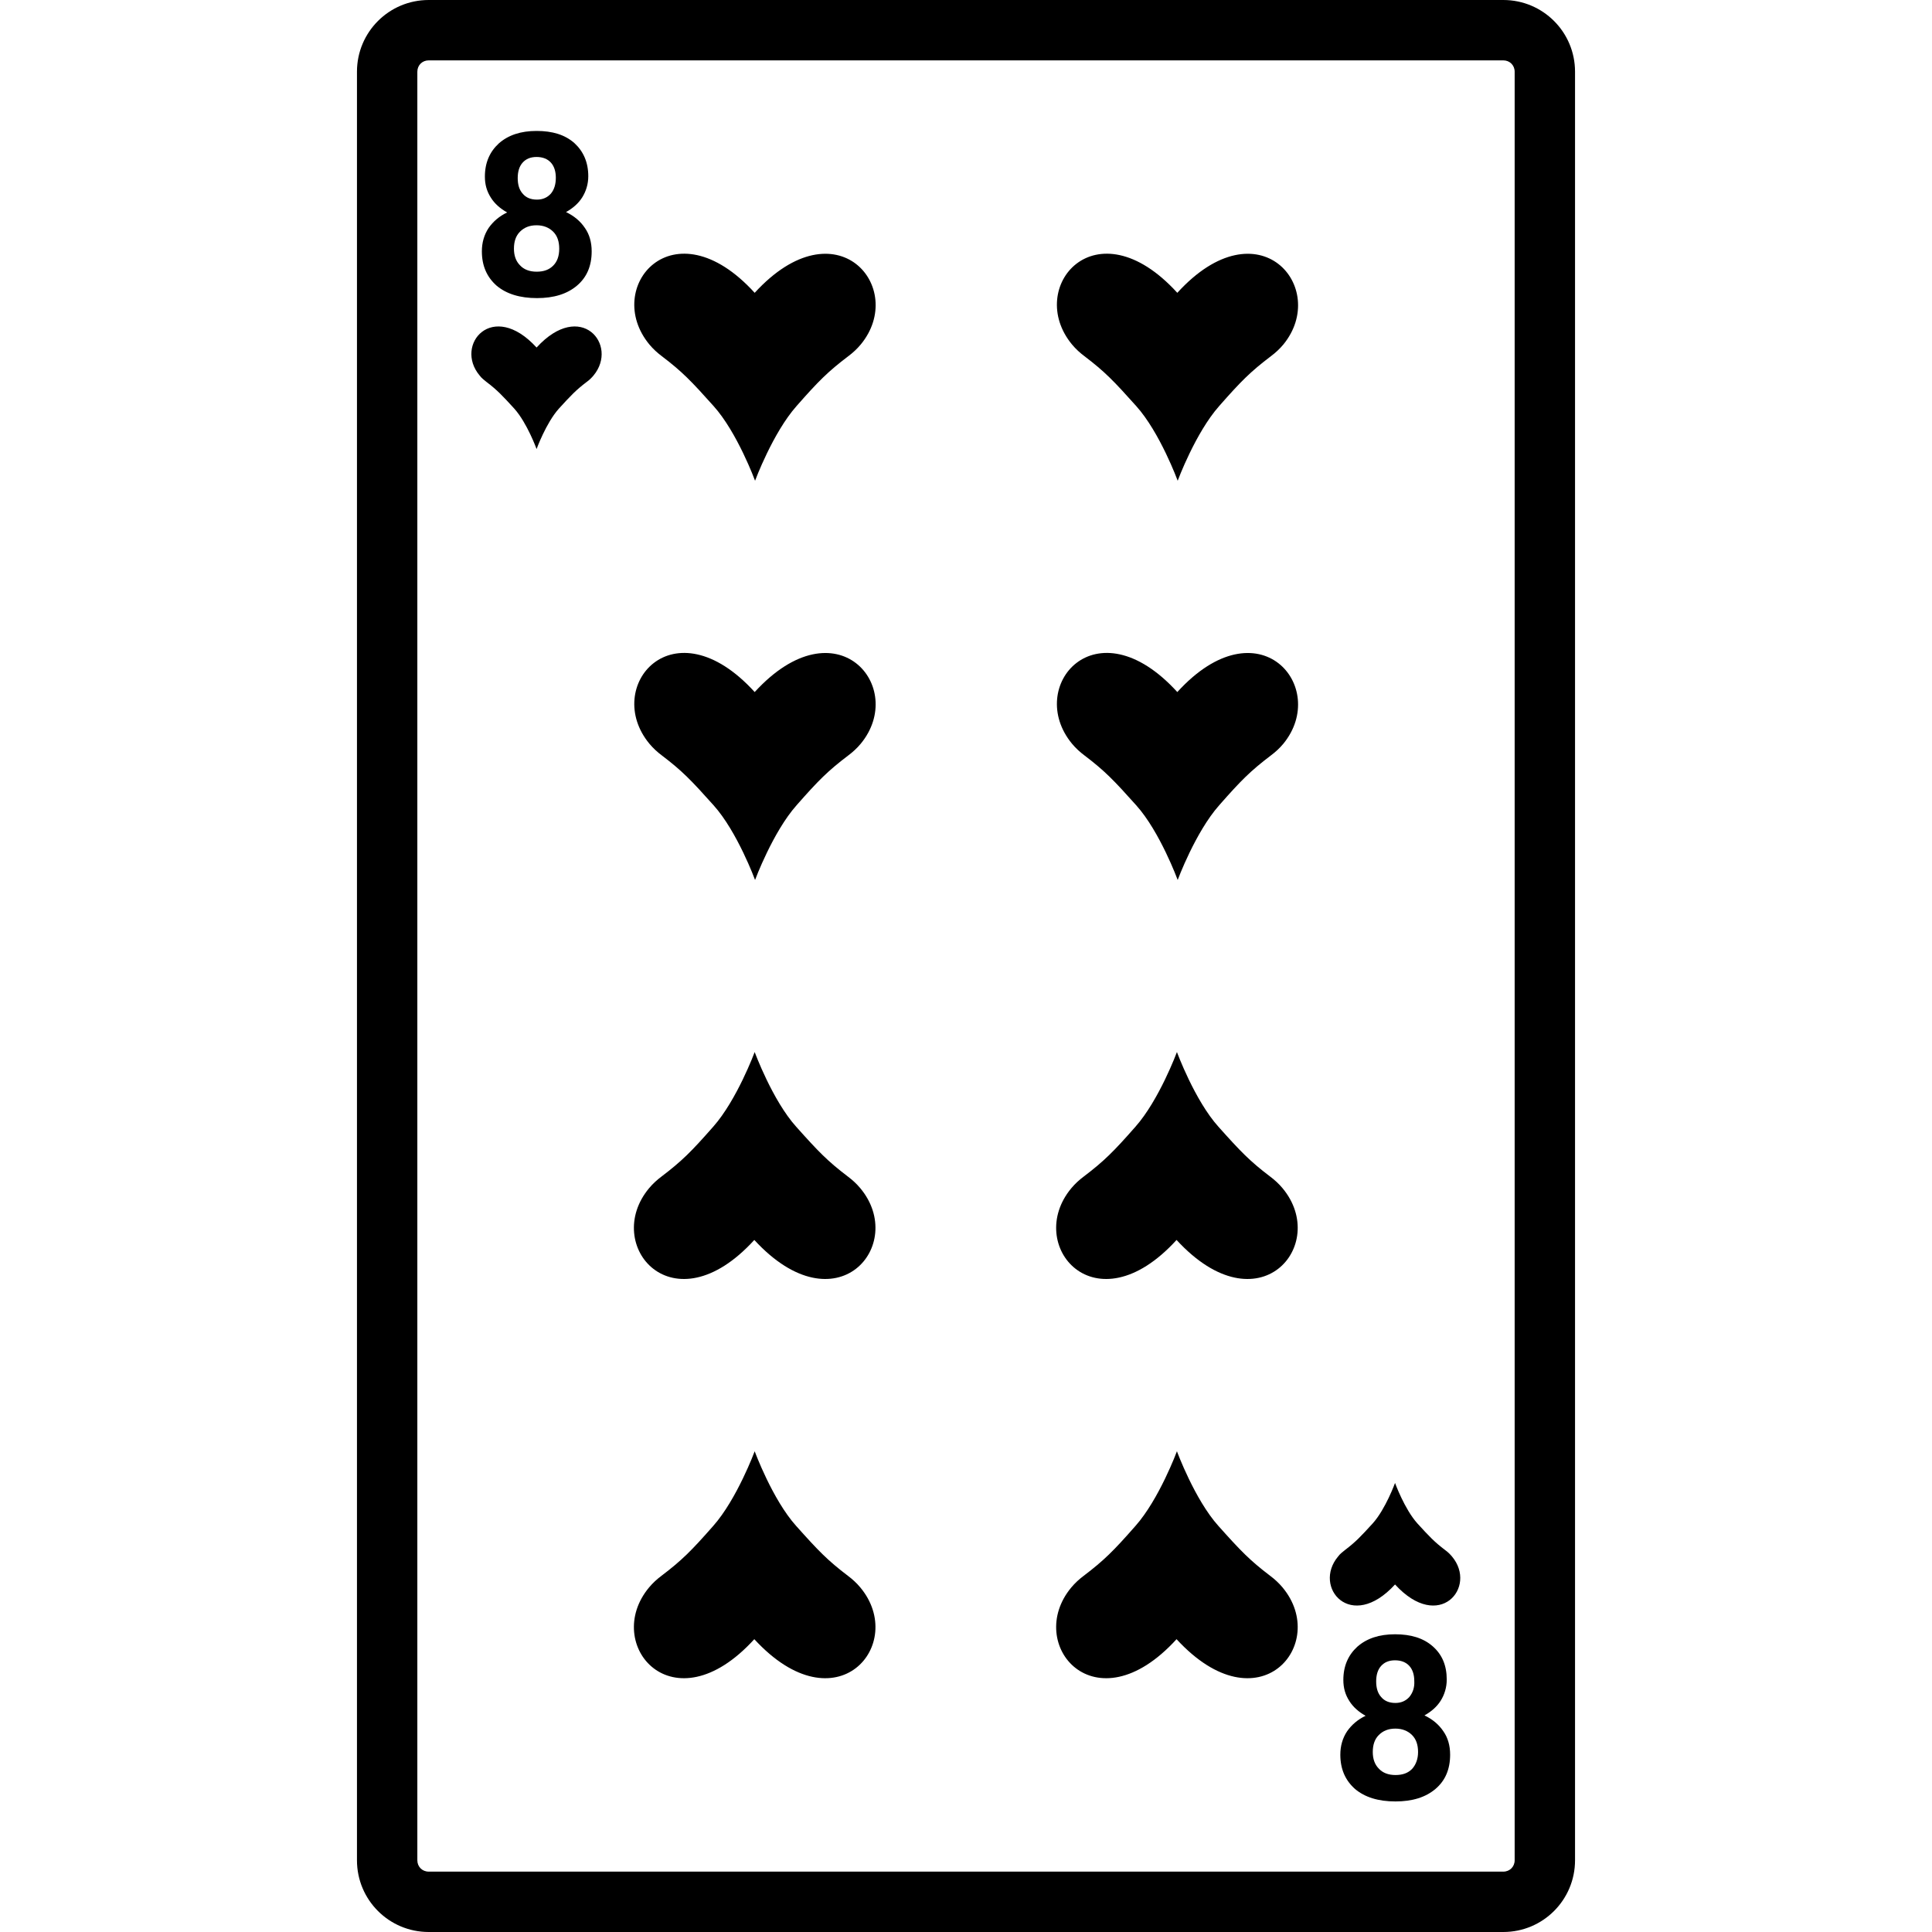
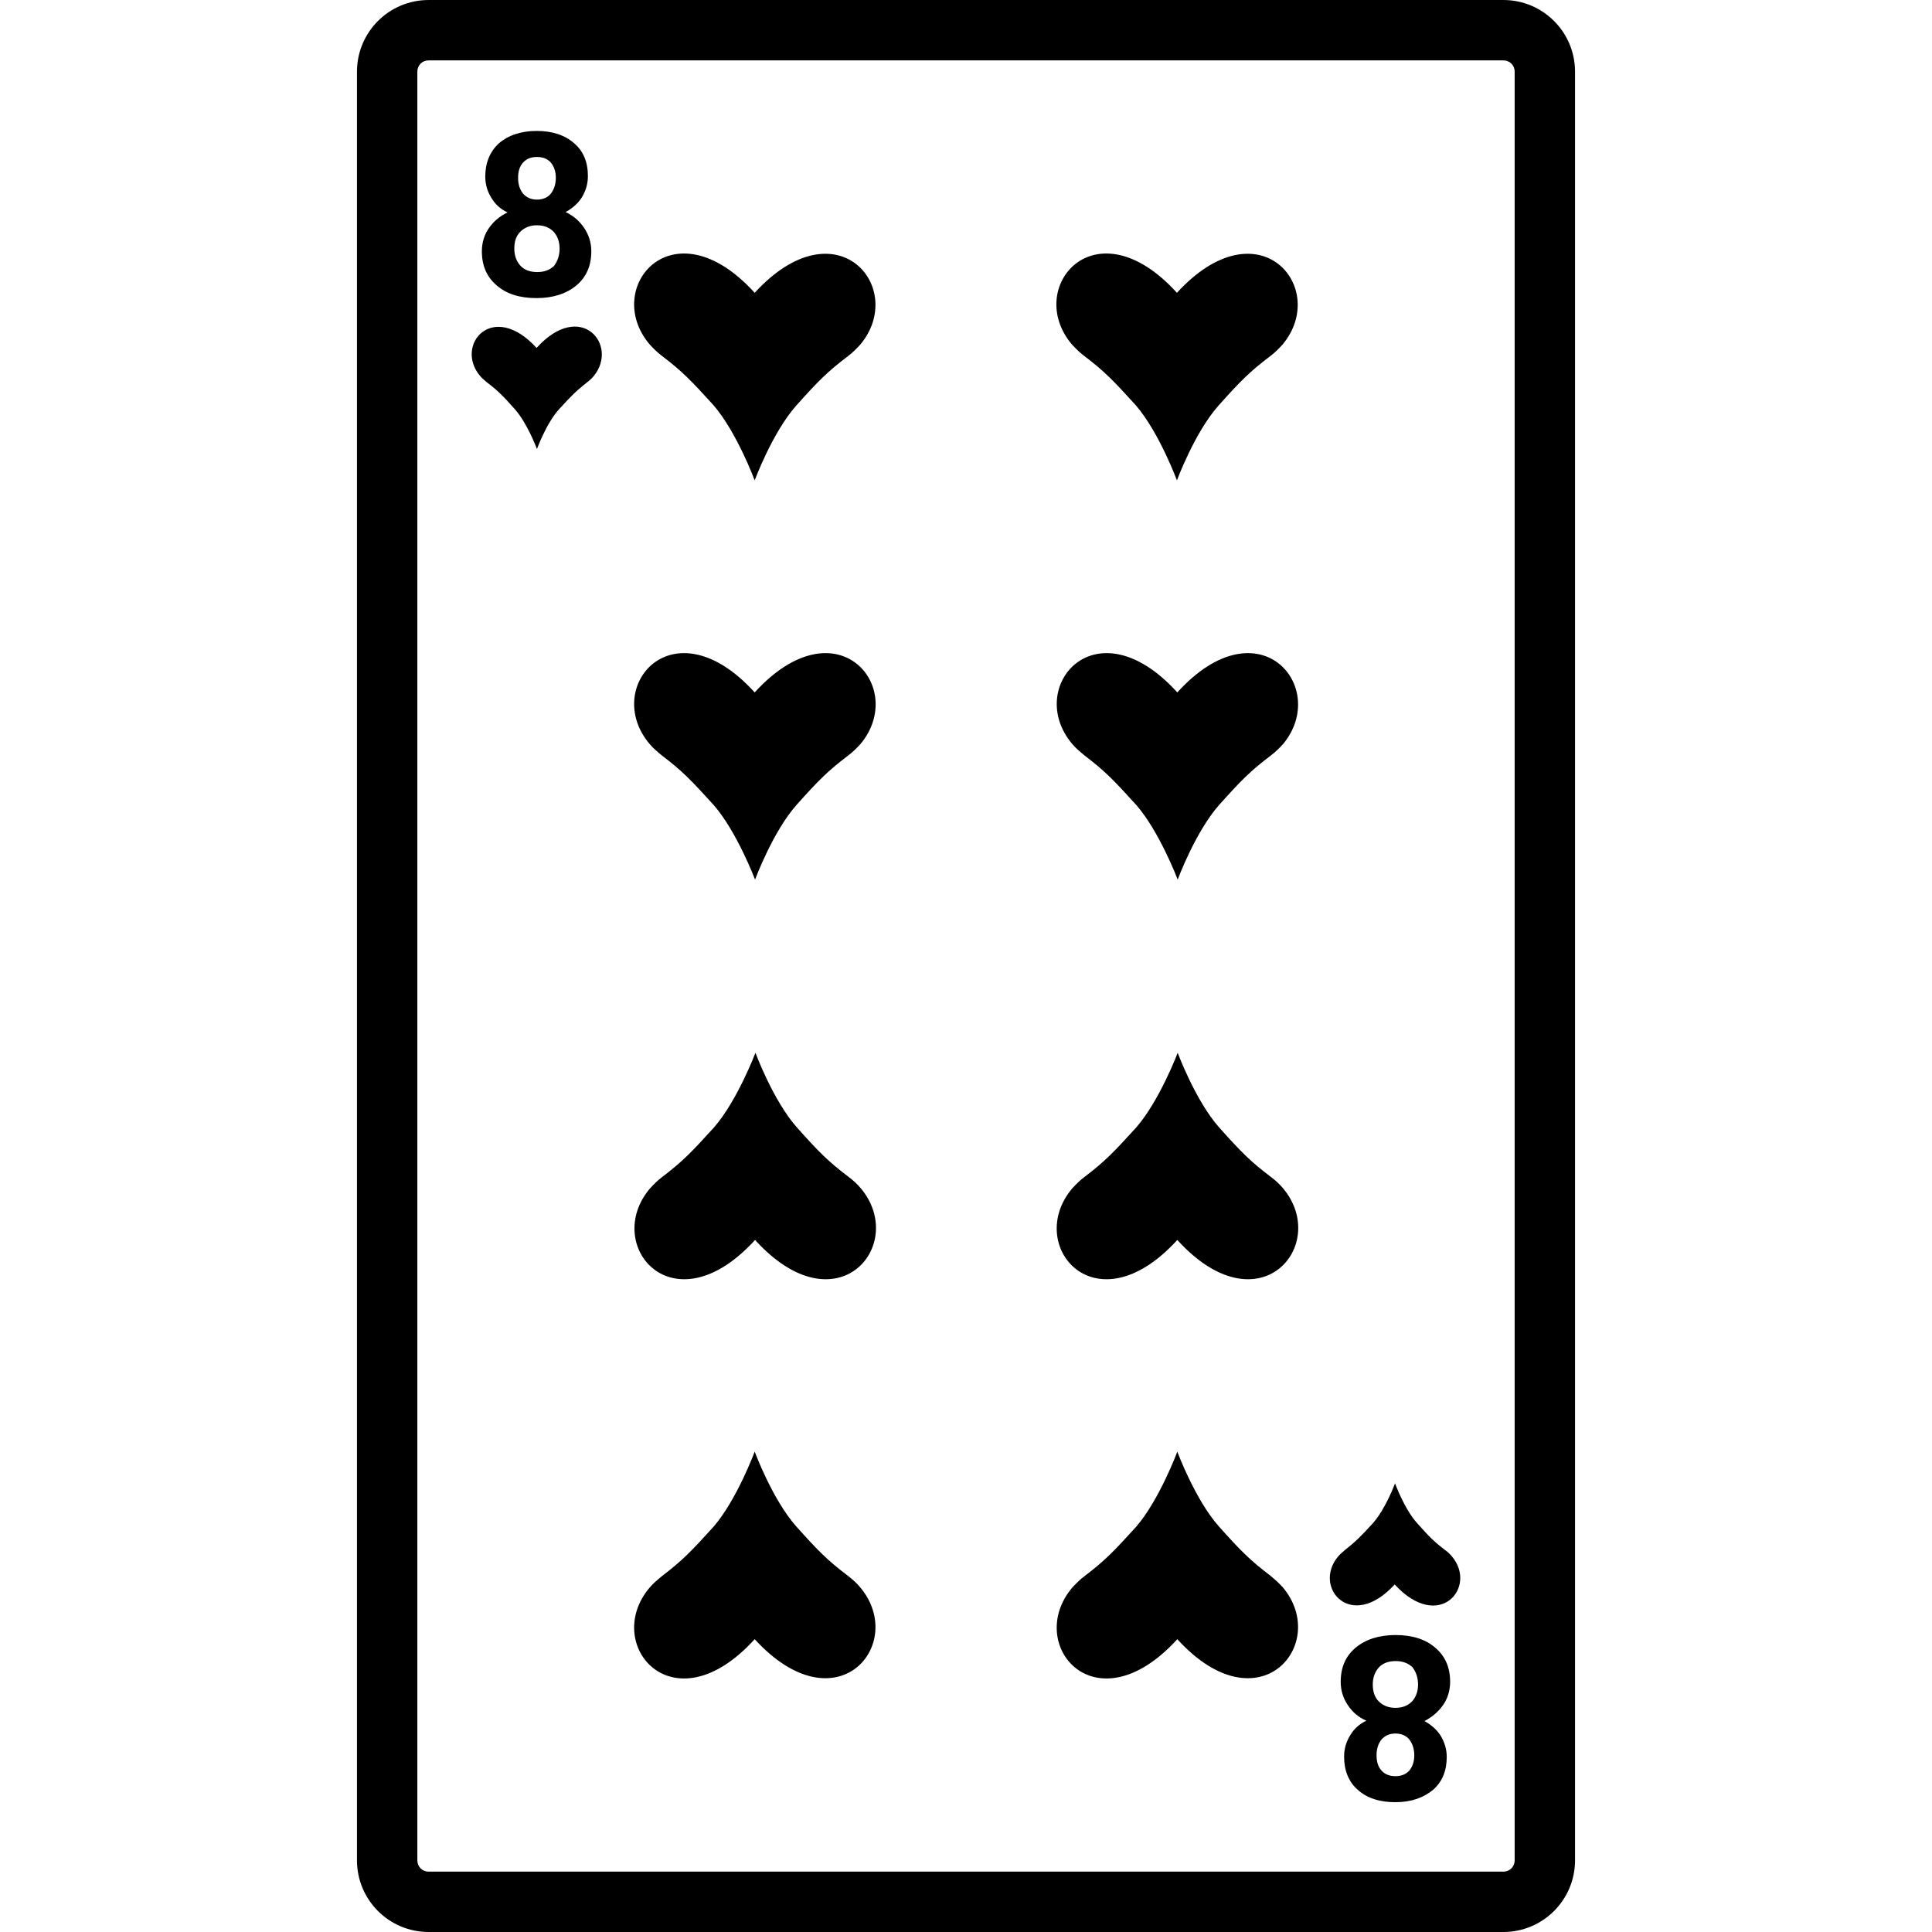
<svg xmlns="http://www.w3.org/2000/svg" version="1.1" x="0" y="0" viewBox="0 0 512 512" xml:space="preserve">
-   <path d="M398.4 16c1.7 0 3 1.3 3 3v474c0 1.7-1.3 3-3 3H113.6c-1.7 0-3-1.3-3-3V19c0-1.7 1.3-3 3-3h284.8m0-16H113.6c-10.5 0-19 8.5-19 19v474c0 10.5 8.5 19 19 19h284.8c10.5 0 19-8.5 19-19V19c0-10.5-8.5-19-19-19zM157.3 99.5c-.5.6-1.1 1.2-1.8 1.7-2.9 2.2-4.2 3.6-7.4 7.1-3.4 3.8-5.9 10.7-5.9 10.7s-2.5-6.9-5.9-10.7c-3.2-3.5-4.5-4.9-7.4-7.1-.6-.5-1.3-1-1.8-1.7-6.8-8.1 3.4-20.2 15.1-7.4 11.7-12.8 21.8-.7 15.1 7.4zm227.5 313c-.5-.6-1.1-1.2-1.8-1.7-2.9-2.2-4.2-3.6-7.4-7.1-3.4-3.8-5.9-10.7-5.9-10.7s-2.5 6.9-5.9 10.7c-3.2 3.5-4.5 4.9-7.4 7.1-.6.5-1.3 1-1.8 1.7-6.8 8.1 3.4 20.2 15.1 7.4 11.7 12.8 21.9.7 15.1-7.4zM200 77.6c-21.6-23.7-40.4-1.4-27.9 13.7 1 1.2 2.1 2.2 3.3 3.1 5.4 4.1 7.8 6.6 13.7 13.2 6.3 7 11 19.8 11 19.8s4.7-12.7 11-19.8c5.8-6.6 8.3-9.1 13.7-13.2 1.2-.9 2.3-1.9 3.3-3.1 12.4-15-6.4-37.4-28.1-13.7zm112 0c-21.6-23.7-40.4-1.4-27.9 13.7 1 1.2 2.1 2.2 3.3 3.1 5.4 4.1 7.8 6.6 13.7 13.2 6.3 7 11 19.8 11 19.8s4.7-12.7 11-19.8c5.8-6.6 8.3-9.1 13.7-13.2 1.2-.9 2.3-1.9 3.3-3.1 12.3-15-6.5-37.4-28.1-13.7zM200 183.4c-21.6-23.7-40.4-1.4-27.9 13.7 1 1.2 2.1 2.2 3.3 3.1 5.4 4.1 7.8 6.6 13.7 13.2 6.3 7 11 19.8 11 19.8s4.7-12.7 11-19.8c5.8-6.6 8.3-9.1 13.7-13.2 1.2-.9 2.3-1.9 3.3-3.1 12.4-15-6.4-37.4-28.1-13.7zm112 0c-21.6-23.7-40.4-1.4-27.9 13.7 1 1.2 2.1 2.2 3.3 3.1 5.4 4.1 7.8 6.6 13.7 13.2 6.3 7 11 19.8 11 19.8s4.7-12.7 11-19.8c5.8-6.6 8.3-9.1 13.7-13.2 1.2-.9 2.3-1.9 3.3-3.1 12.3-15-6.5-37.4-28.1-13.7zm-84 237.3c-1-1.2-2.1-2.2-3.3-3.1-5.4-4.1-7.8-6.6-13.7-13.2-6.3-7-11-19.8-11-19.8s-4.7 12.7-11 19.8c-5.8 6.6-8.3 9.1-13.7 13.2-1.2.9-2.3 1.9-3.3 3.1-12.5 15 6.3 37.4 27.9 13.7 21.8 23.7 40.6 1.3 28.1-13.7zm111.9 0c-1-1.2-2.1-2.2-3.3-3.1-5.4-4.1-7.8-6.6-13.7-13.2-6.3-7-11-19.8-11-19.8s-4.7 12.7-11 19.8c-5.8 6.6-8.3 9.1-13.7 13.2-1.2.9-2.3 1.9-3.3 3.1-12.5 15 6.3 37.4 27.9 13.7 21.8 23.7 40.6 1.3 28.1-13.7zM228 314.9c-1-1.2-2.1-2.2-3.3-3.1-5.4-4.1-7.8-6.6-13.7-13.2-6.3-7-11-19.8-11-19.8s-4.7 12.7-11 19.8c-5.8 6.6-8.3 9.1-13.7 13.2-1.2.9-2.3 1.9-3.3 3.1-12.5 15 6.3 37.4 27.9 13.7 21.8 23.7 40.6 1.3 28.1-13.7zm111.9 0c-1-1.2-2.1-2.2-3.3-3.1-5.4-4.1-7.8-6.6-13.7-13.2-6.3-7-11-19.8-11-19.8s-4.7 12.7-11 19.8c-5.8 6.6-8.3 9.1-13.7 13.2-1.2.9-2.3 1.9-3.3 3.1-12.5 15 6.3 37.4 27.9 13.7 21.8 23.7 40.6 1.3 28.1-13.7zm-187.7-277c-2.5-2.2-5.8-3.2-10-3.2s-7.5 1.1-10 3.3c-2.4 2.2-3.7 5.1-3.7 8.8 0 2.1.5 3.9 1.6 5.6 1 1.6 2.5 2.9 4.3 3.9-2.1 1-3.7 2.4-4.9 4.1-1.2 1.8-1.8 3.9-1.8 6.2 0 3.8 1.3 6.8 3.9 9.1 2.6 2.2 6.2 3.3 10.7 3.3 4.5 0 8-1.1 10.6-3.3 2.6-2.2 3.9-5.2 3.9-9.1 0-2.4-.6-4.5-1.8-6.2-1.2-1.8-2.9-3.2-5-4.2 1.8-1 3.3-2.3 4.3-3.9s1.6-3.5 1.6-5.6c0-3.7-1.3-6.6-3.7-8.8zm-5.6 32.5c-1.1 1.1-2.5 1.6-4.4 1.6-1.9 0-3.4-.6-4.4-1.7-1.1-1.1-1.6-2.6-1.6-4.4 0-1.9.5-3.4 1.6-4.5s2.5-1.7 4.4-1.7c1.8 0 3.3.6 4.4 1.7 1.1 1.1 1.6 2.6 1.6 4.5s-.5 3.4-1.6 4.5zm-.6-19.1c-.9 1-2.1 1.6-3.7 1.6s-2.9-.5-3.8-1.6c-.9-1-1.3-2.4-1.3-4.1 0-1.7.4-3.1 1.3-4.1.9-1 2.1-1.5 3.7-1.5s2.9.5 3.8 1.5c.9 1 1.3 2.4 1.3 4 0 1.7-.4 3.1-1.3 4.2zm233.7 385c-2.5-2.2-5.8-3.2-10-3.2s-7.5 1.1-10 3.3c-2.4 2.2-3.7 5.1-3.7 8.8 0 2.1.5 3.9 1.6 5.6 1 1.6 2.5 2.9 4.3 3.9-2.1 1-3.7 2.4-4.9 4.1-1.2 1.8-1.8 3.9-1.8 6.2 0 3.8 1.3 6.8 3.9 9.1 2.6 2.2 6.2 3.3 10.7 3.3 4.5 0 8-1.1 10.6-3.3 2.6-2.2 3.9-5.2 3.9-9.1 0-2.4-.6-4.5-1.8-6.2-1.2-1.8-2.9-3.2-5-4.2 1.8-1 3.3-2.3 4.3-3.9s1.6-3.5 1.6-5.6c0-3.7-1.2-6.6-3.7-8.8zm-5.5 32.5c-1.1 1.1-2.5 1.6-4.4 1.6-1.9 0-3.4-.6-4.4-1.7-1.1-1.1-1.6-2.6-1.6-4.4 0-1.9.5-3.4 1.6-4.5s2.5-1.7 4.4-1.7c1.8 0 3.3.6 4.4 1.7 1.1 1.1 1.6 2.6 1.6 4.5s-.6 3.4-1.6 4.5zm-.7-19.1c-.9 1-2.1 1.6-3.7 1.6s-2.9-.5-3.8-1.6c-.9-1-1.3-2.4-1.3-4.1 0-1.7.4-3.1 1.3-4.1.9-1 2.1-1.5 3.7-1.5s2.9.5 3.8 1.5c.9 1 1.3 2.4 1.3 4 .1 1.7-.4 3.1-1.3 4.2z" />
+   <path d="M228 420.7c12.5 15-6.3 37.4-28 13.7-21.6 23.8-40.5 1.4-27.9-13.6.9-1.1 2.1-2.1 3.3-3.1 5.4-4.1 7.8-6.6 13.7-13.1 6.2-7.2 10.9-19.9 10.9-19.9s4.7 12.7 11 19.8c5.9 6.6 8.3 9 13.7 13.1 1.3 1 2.4 2 3.3 3.1zM142.2 92.2c-11.7-12.8-21.8-.7-15 7.4.6.7 1.1 1.1 1.8 1.7 2.9 2.2 4.2 3.5 7.4 7.1 3.4 3.8 5.9 10.6 5.9 10.6s2.5-6.9 5.9-10.6c3.2-3.5 4.5-4.8 7.4-7.1.7-.5 1.2-1 1.8-1.7 6.6-8.2-3.5-20.3-15.2-7.4zm-7.7-35.9c-1.9-.9-3.3-2.2-4.3-3.9-1-1.6-1.6-3.5-1.6-5.6 0-3.6 1.2-6.6 3.6-8.8 2.4-2.1 5.8-3.3 10-3.3s7.5 1.1 10 3.3c2.4 2.1 3.6 4.9 3.6 8.7 0 2.1-.6 3.9-1.6 5.6-1 1.6-2.5 2.9-4.3 3.9 2.1 1 3.7 2.4 4.9 4.2 1.2 1.8 1.9 3.8 1.9 6.2 0 3.8-1.3 6.8-3.9 9-2.6 2.2-6.2 3.4-10.6 3.4-4.5 0-8-1.1-10.6-3.4-2.6-2.2-3.9-5.2-3.9-9 0-2.4.7-4.5 1.9-6.2 1.2-1.7 2.8-3.1 4.9-4.1zm2.8-9.1c0 1.7.5 3.1 1.3 4.1.9 1 2.1 1.6 3.7 1.6s2.9-.6 3.7-1.6c.8-1.1 1.3-2.4 1.3-4.2 0-1.7-.5-3-1.3-4-.9-1-2.1-1.5-3.7-1.5s-2.8.5-3.7 1.5c-.9 1-1.3 2.3-1.3 4.1zm-1 18.7c0 1.9.6 3.4 1.6 4.5s2.5 1.7 4.5 1.7c1.9 0 3.3-.6 4.4-1.6.9-1.2 1.5-2.7 1.5-4.6 0-1.9-.6-3.4-1.6-4.5-1.1-1.1-2.5-1.7-4.4-1.7-1.8 0-3.3.6-4.4 1.7-1.2 1.2-1.6 2.7-1.6 4.5zm151 28.4c5.4 4.1 7.8 6.6 13.7 13.1 6.2 7.2 10.9 19.9 10.9 19.9s4.7-12.7 11-19.8c5.9-6.6 8.3-9 13.7-13.1 1.2-.9 2.3-2 3.3-3.1 12.5-15-6.3-37.4-28-13.7-21.6-23.8-40.5-1.4-27.9 13.6 1 1.1 2.1 2.2 3.3 3.1zm-111.9 0c5.4 4.1 7.8 6.6 13.7 13.1 6.2 7.2 10.9 19.9 10.9 19.9s4.7-12.7 11-19.8c5.9-6.6 8.3-9 13.7-13.1 1.2-.9 2.3-2 3.3-3.1 12.5-15-6.3-37.4-28-13.7-21.6-23.8-40.5-1.4-27.9 13.6 1 1.1 2.1 2.2 3.3 3.1zm202.1 361.8c1.8 1 3.3 2.3 4.3 3.9 1 1.7 1.6 3.5 1.6 5.6 0 3.7-1.2 6.6-3.6 8.7-2.5 2.1-5.8 3.3-10 3.3s-7.6-1.1-10-3.3c-2.4-2.1-3.6-5.1-3.6-8.8 0-2.1.6-4 1.6-5.6 1-1.7 2.4-3 4.3-3.9-2.1-.9-3.7-2.3-4.9-4.1-1.2-1.8-1.9-3.8-1.9-6.2 0-3.8 1.3-6.8 3.9-9 2.6-2.2 6.2-3.4 10.6-3.4s8 1.1 10.6 3.4c2.6 2.2 3.9 5.2 3.9 9 0 2.4-.7 4.5-1.9 6.2-1.2 1.7-2.8 3.1-4.9 4.2zm-11.4 13.1c.9 1 2.1 1.5 3.7 1.5s2.8-.5 3.7-1.5c.8-1 1.3-2.3 1.3-4 0-1.8-.5-3.1-1.3-4.2-.8-1-2.1-1.6-3.7-1.6s-2.8.6-3.7 1.6c-.8 1-1.3 2.4-1.3 4.1 0 1.8.4 3.1 1.3 4.1zm8.2-27.4c-1.1-1-2.5-1.6-4.4-1.6-2 0-3.5.6-4.5 1.7s-1.6 2.6-1.6 4.5.5 3.4 1.6 4.5 2.6 1.7 4.4 1.7c1.9 0 3.3-.6 4.4-1.7 1-1.1 1.6-2.6 1.6-4.5s-.6-3.4-1.5-4.6zm10.5-29.3c-.6-.7-1.1-1.2-1.8-1.7-2.9-2.2-4.2-3.5-7.4-7.1-3.4-3.7-5.9-10.6-5.9-10.6s-2.5 6.8-5.9 10.6c-3.2 3.5-4.5 4.8-7.4 7.1-.7.6-1.2 1-1.8 1.7-6.8 8.1 3.4 20.1 15 7.4 11.8 12.8 22 .7 15.2-7.4zm-72.8-229c-21.6-23.8-40.5-1.4-27.9 13.6.9 1.1 2.1 2.1 3.3 3.1 5.4 4.1 7.8 6.6 13.7 13.1 6.2 7.1 11 19.8 11 19.8s4.7-12.7 11-19.8c5.9-6.6 8.3-9 13.7-13.1 1.2-.9 2.3-2 3.3-3.1 12.3-15-6.5-37.4-28.1-13.6zm24.8 128.4c-5.4-4.1-7.8-6.5-13.7-13.1-6.3-7.1-11-19.8-11-19.8s-4.8 12.7-11 19.8c-5.9 6.5-8.3 9-13.7 13.1-1.2.9-2.3 2-3.3 3.1-12.6 15 6.2 37.4 27.9 13.6 21.6 23.8 40.5 1.4 28.1-13.6-1-1.2-2.1-2.2-3.3-3.1zM200 183.5c-21.6-23.8-40.5-1.4-27.9 13.6.9 1.1 2.1 2.1 3.3 3.1 5.4 4.1 7.8 6.6 13.7 13.1 6.2 7.1 11 19.8 11 19.8s4.7-12.7 11-19.8c5.9-6.6 8.3-9 13.7-13.1 1.2-.9 2.3-2 3.3-3.1 12.4-15-6.4-37.4-28.1-13.6zm24.9 128.4c-5.4-4.1-7.8-6.5-13.7-13.1-6.3-7.1-11-19.8-11-19.8s-4.8 12.7-11 19.8c-5.9 6.5-8.3 9-13.7 13.1-1.2.9-2.3 2-3.3 3.1-12.6 15 6.2 37.4 27.9 13.6 21.6 23.8 40.5 1.4 28.1-13.6-1-1.2-2.1-2.2-3.3-3.1zm111.8 105.7c-5.4-4.1-7.8-6.5-13.7-13.1-6.3-7.1-11-19.8-11-19.8s-4.7 12.7-10.9 19.9c-5.9 6.5-8.3 9-13.7 13.1-1.2.9-2.3 2-3.3 3.1-12.6 15 6.2 37.4 27.9 13.6 21.6 23.7 40.5 1.3 28-13.7-1-1.1-2.1-2.1-3.3-3.1zM398.4 16H113.6c-1.7 0-3 1.3-3 3v474c0 1.7 1.3 3 3 3h284.8c1.7 0 3-1.3 3-3V19c0-1.7-1.3-3-3-3m0-16c10.5 0 19 8.5 19 19v474c0 10.5-8.5 19-19 19H113.6c-10.5 0-19-8.5-19-19V19c0-10.5 8.5-19 19-19h284.8z" />
</svg>
